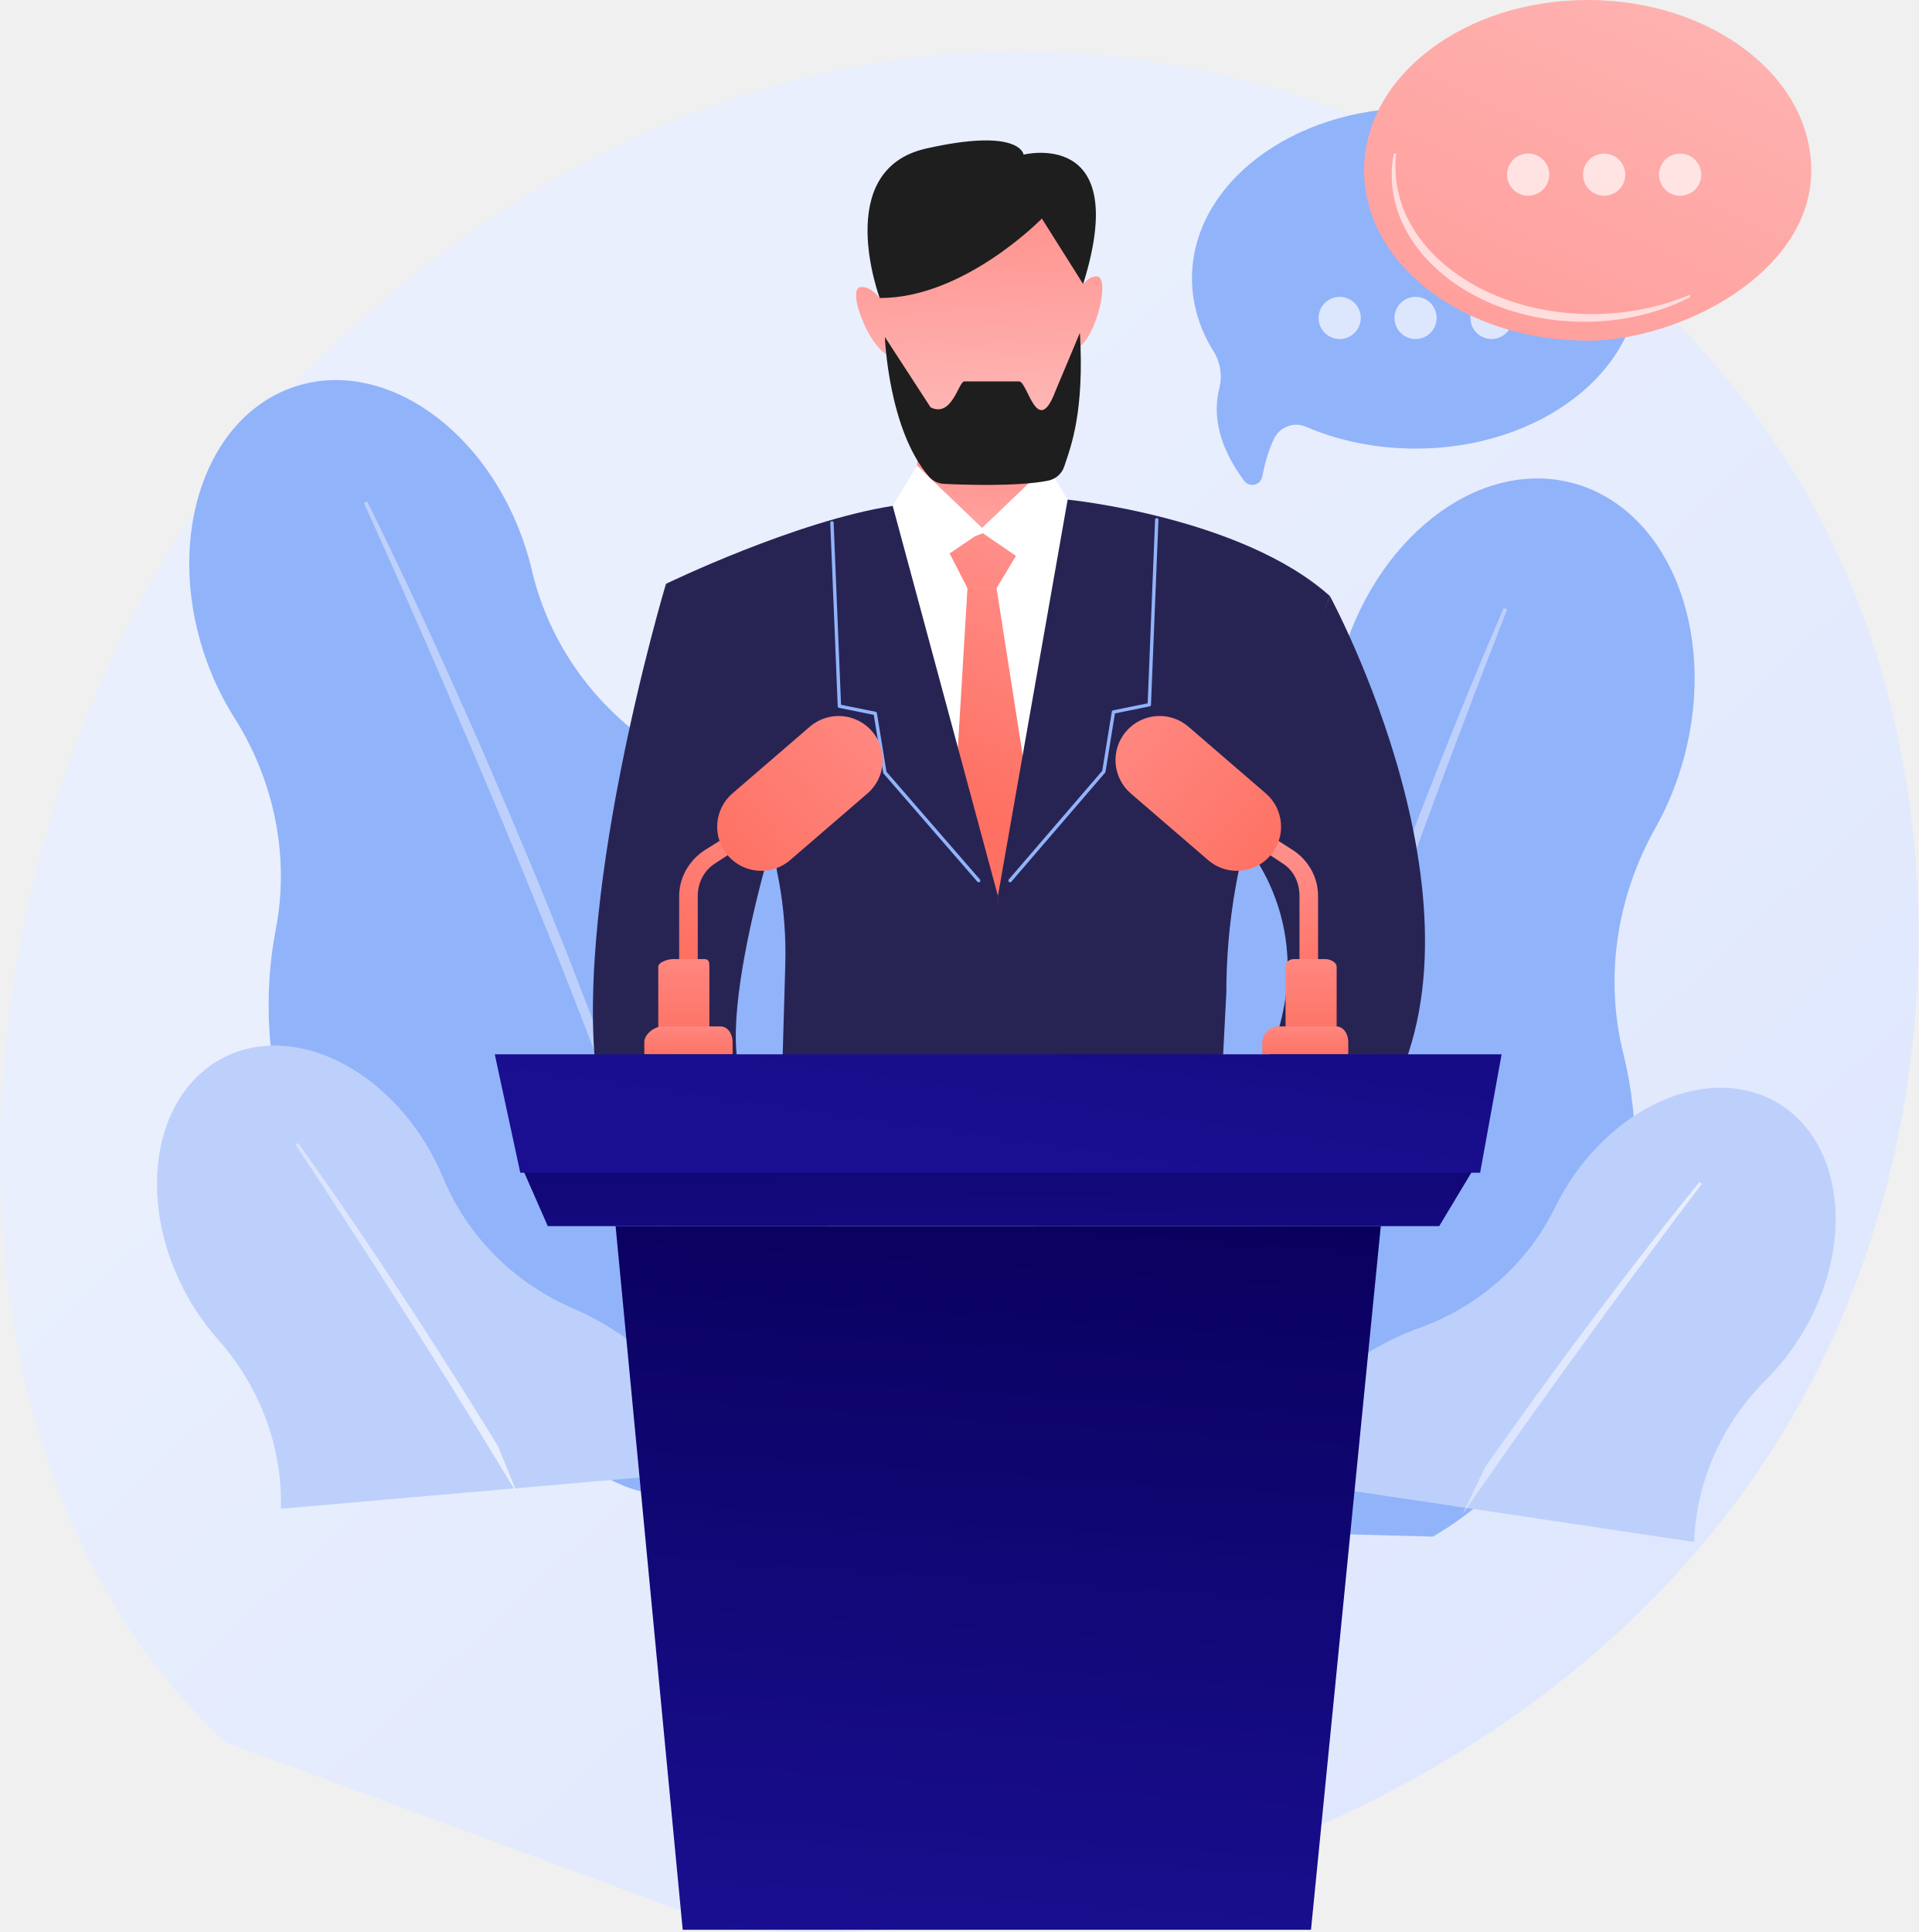
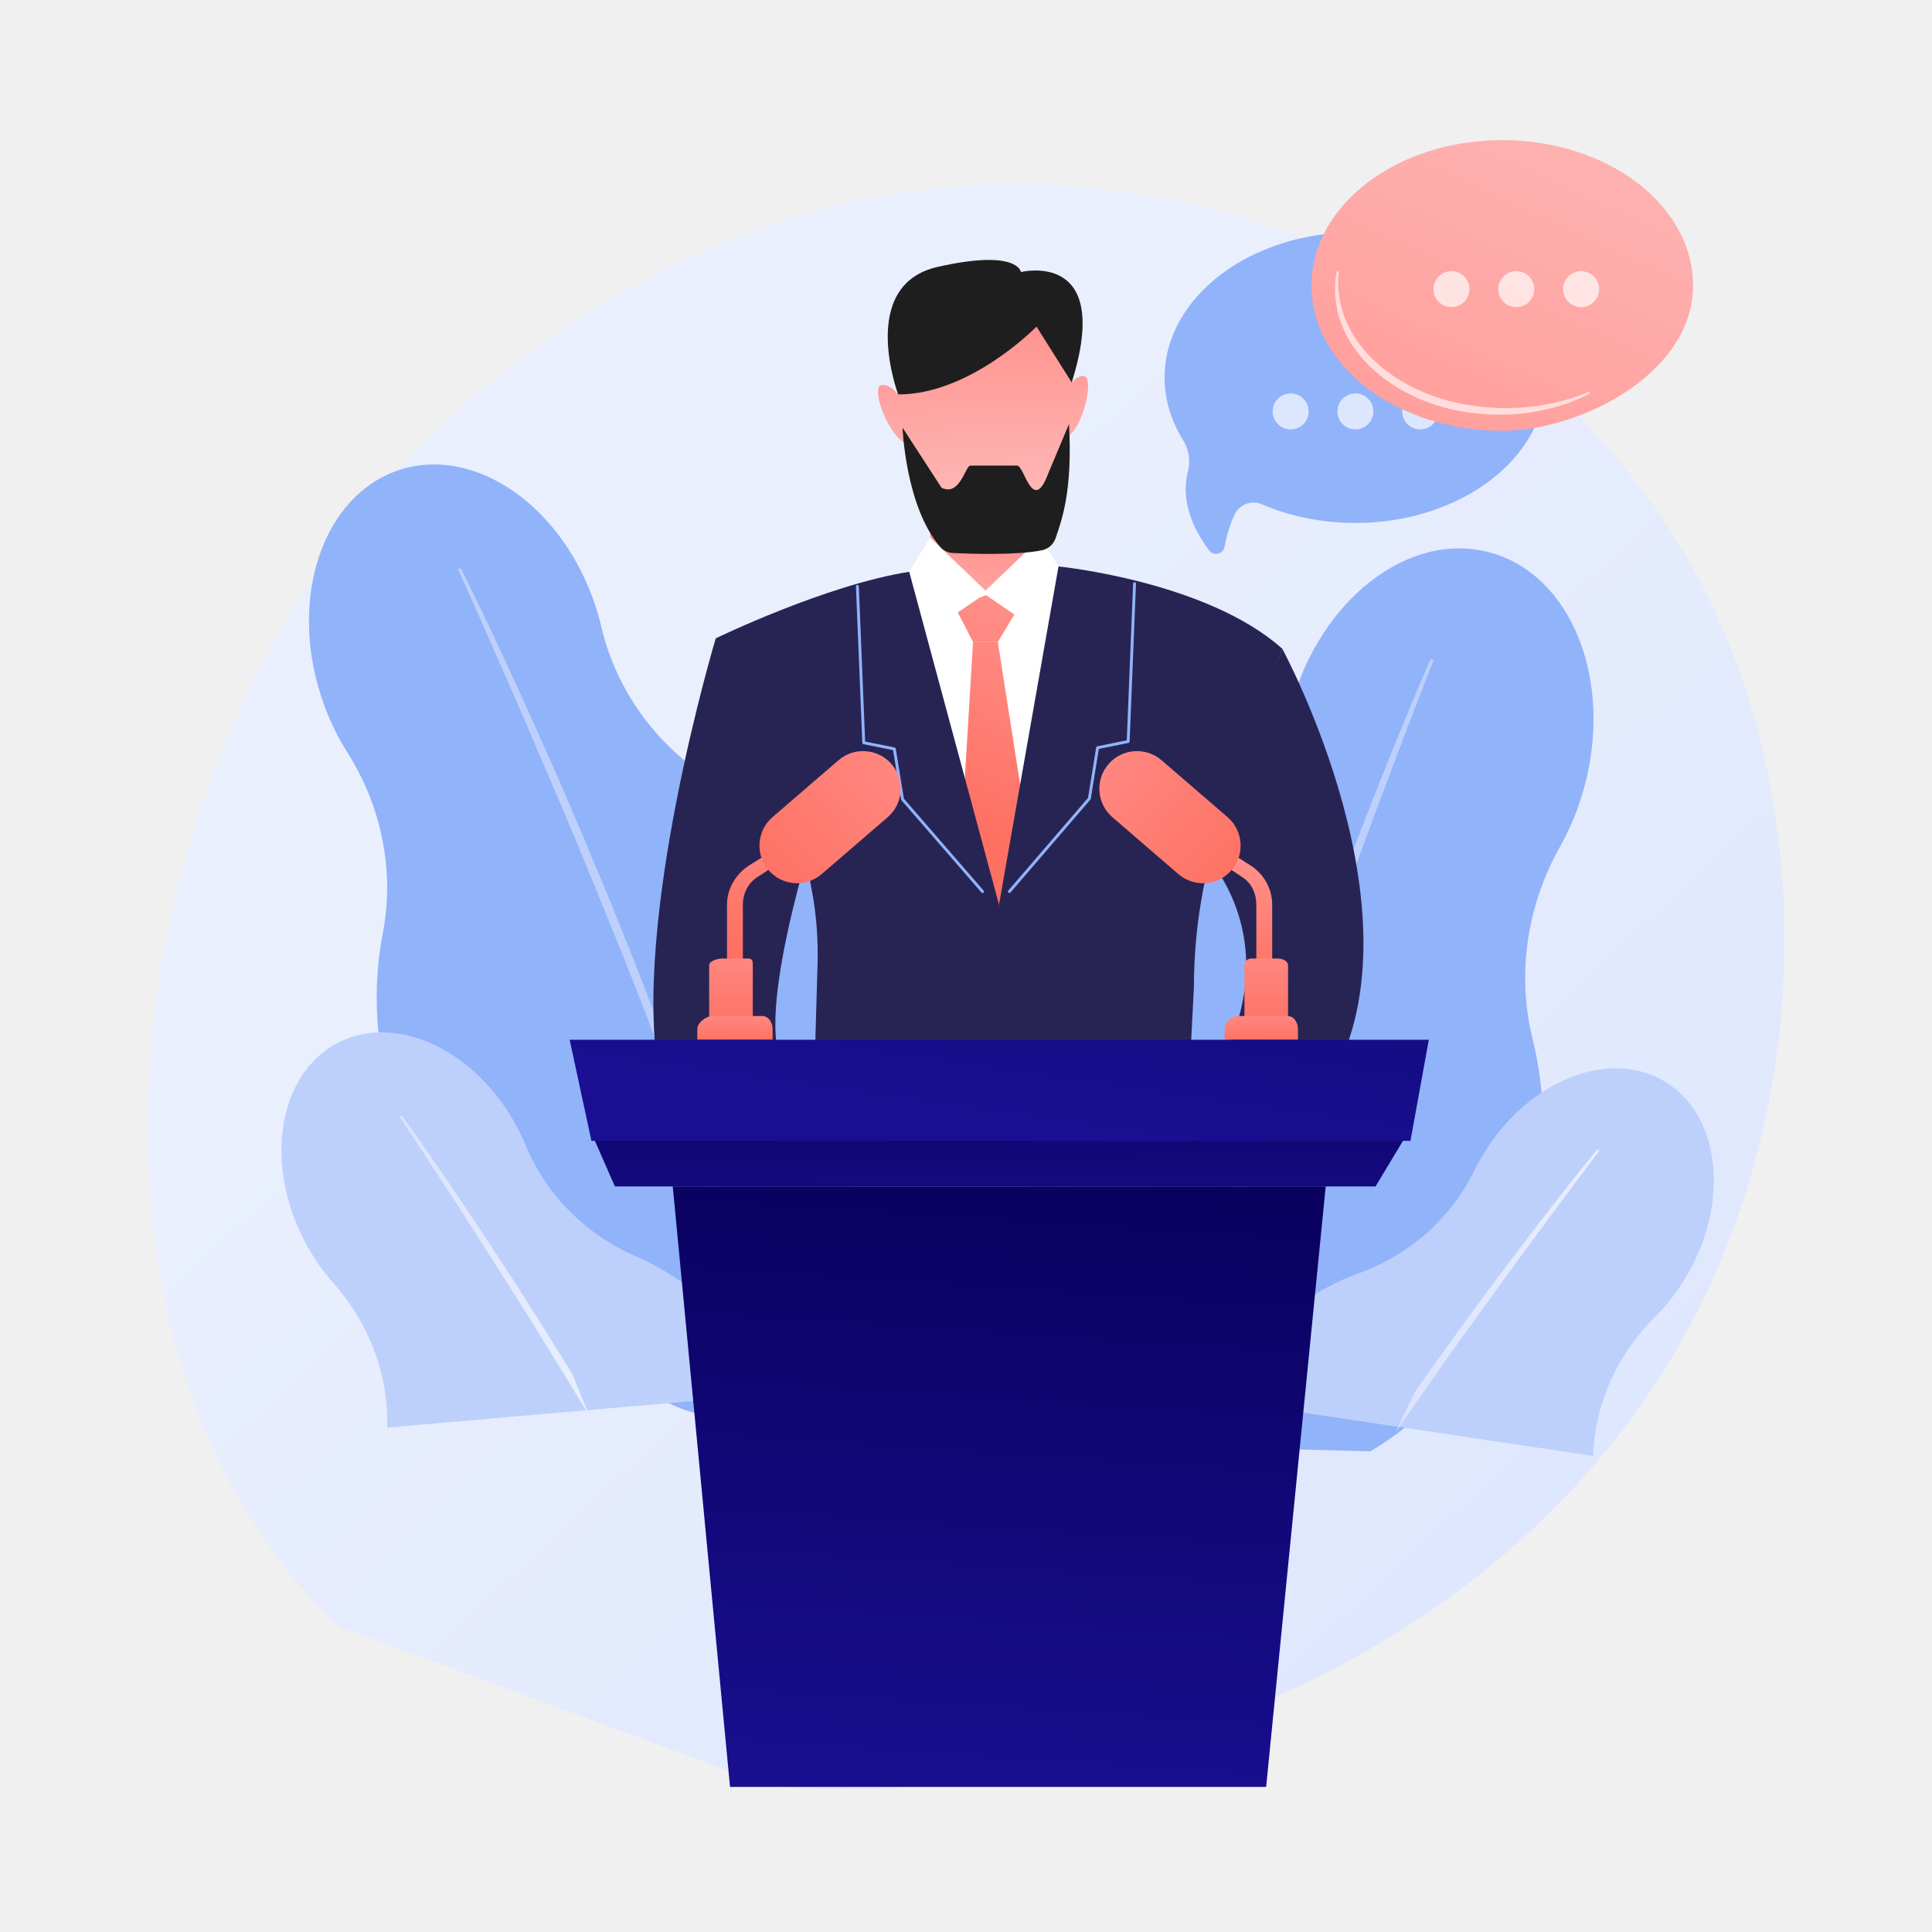
- <svg xmlns="http://www.w3.org/2000/svg" width="281" height="283" viewBox="0 0 281 283" fill="none">
-   <g clip-path="url(#clip0_1_1711)">
-     <path d="M33.062 255.23C-15.437 210.416 -7.969 116.741 38.459 61.591C44.438 54.49 85.823 6.905 150.314 7.542C197.531 8.008 230.672 34.069 234.702 37.317C239.793 41.418 251.02 51.165 261.14 66.627C284.916 102.958 287.007 153.677 269.218 194.304C240.752 259.318 165.609 287.243 106.735 282.482" fill="url(#paint0_linear_1_1711)" />
-     <path d="M103.426 218.213C111.318 215.667 116.216 207.625 116.523 198.255C116.698 192.953 117.914 187.754 119.915 182.836C124.638 171.227 125.227 156.631 120.551 142.144C115.925 127.815 107.059 116.408 96.59 109.717C87.232 103.735 80.465 94.397 77.922 83.6C77.654 82.464 77.338 81.326 76.97 80.189C71.408 62.955 56.335 52.393 43.305 56.596C30.275 60.799 24.222 78.176 29.784 95.409C30.922 98.933 32.457 102.177 34.291 105.073C40.145 114.314 42.474 125.41 40.39 136.152C38.529 145.752 39.101 156.555 42.569 167.298C47.741 183.319 58.216 195.689 70.304 201.899C74.876 204.248 79.004 207.411 82.429 211.237C88.12 217.597 96.11 220.572 103.425 218.213" fill="#91B3FA" />
-     <path d="M53.785 73.457C59.163 84.296 64.189 95.301 69.099 106.358C70.329 109.121 71.513 111.905 72.706 114.683L74.495 118.852L76.249 123.037C77.407 125.831 78.605 128.608 79.732 131.416L83.115 139.836C85.298 145.479 87.528 151.103 89.606 156.785C90.649 159.625 91.747 162.444 92.733 165.305L95.727 173.874C99.605 185.337 103.195 196.904 106.194 208.629L105.69 208.764L103.113 200.076L102.473 197.904L101.779 195.748L100.383 191.438L98.997 187.126C98.537 185.688 98.023 184.267 97.54 182.837C96.553 179.982 95.589 177.12 94.583 174.273C90.488 162.907 86.242 151.596 81.763 140.374C79.48 134.78 77.247 129.167 74.925 123.589L73.196 119.4L71.431 115.226C70.257 112.443 69.082 109.66 67.879 106.888C65.52 101.325 63.122 95.778 60.679 90.251C58.265 84.711 55.797 79.192 53.313 73.684L53.785 73.459V73.457Z" fill="#BDD0FB" />
-     <path d="M108.024 215.177C102.264 203.968 93.405 195.742 83.868 191.623C75.342 187.942 68.495 181.142 64.931 172.568C64.556 171.667 64.141 170.769 63.683 169.88C56.755 156.399 42.897 149.703 32.729 154.924C22.561 160.145 19.935 175.306 26.861 188.787C28.278 191.544 29.985 194.015 31.89 196.16C37.971 203.004 41.398 211.852 41.142 221.001" fill="#BDD0FB" />
-     <path d="M75.816 218.925C73.174 214.613 70.57 210.278 67.899 205.985L65.904 202.759L63.883 199.55C62.536 197.41 61.189 195.27 59.821 193.143C57.121 188.866 54.39 184.609 51.625 180.374C48.882 176.125 46.098 171.899 43.303 167.685L43.66 167.436C49.567 175.663 55.204 184.074 60.754 192.542C62.143 194.659 63.497 196.798 64.859 198.932L66.9 202.133L68.914 205.352C70.249 207.503 71.614 209.636 72.924 211.801" fill="url(#paint1_linear_1_1711)" />
-     <path d="M161.064 223.777C160.591 218.209 159.028 212.806 156.654 207.742C151.052 195.787 149.634 180.466 153.761 164.97C157.845 149.645 166.548 137.161 177.195 129.549C186.713 122.745 193.322 112.554 195.407 101.056C195.626 99.847 195.897 98.633 196.221 97.415C201.131 78.983 216.409 67.049 230.345 70.758C244.281 74.468 251.599 92.418 246.688 110.85C245.684 114.619 244.246 118.115 242.476 121.261C236.823 131.302 234.979 143.101 237.758 154.288C240.24 164.285 240.228 175.681 237.167 187.17C232.603 204.307 222.259 217.891 209.883 225.083" fill="#91B3FA" />
-     <path d="M177.669 215.721L178.892 211.11C179.298 209.572 179.76 208.049 180.191 206.518C181.072 203.462 181.93 200.398 182.833 197.348C186.52 185.168 190.367 173.038 194.466 160.989C196.561 154.98 198.604 148.953 200.741 142.957L202.331 138.457L203.96 133.971C205.043 130.978 206.127 127.987 207.241 125.005C209.418 119.024 211.638 113.058 213.907 107.11C216.144 101.15 218.438 95.21 220.75 89.28L220.243 89.069C215.177 100.766 210.491 112.617 205.93 124.516C204.788 127.49 203.694 130.482 202.591 133.471L200.936 137.954L199.319 142.451C198.253 145.454 197.145 148.442 196.113 151.456L193.015 160.498C191.027 166.553 188.988 172.591 187.112 178.683C186.17 181.726 185.169 184.752 184.289 187.816L181.607 196.992C178.155 209.263 175.01 221.627 172.497 234.124" fill="#BDD0FB" />
-     <path d="M182.885 216.119C189.212 205.47 198.398 197.935 208.004 194.471C216.591 191.373 223.718 185.117 227.731 176.921C228.153 176.059 228.615 175.204 229.117 174.359C236.726 161.553 250.725 155.82 260.384 161.556C270.043 167.291 271.705 182.323 264.096 195.129C262.539 197.748 260.716 200.07 258.719 202.058C252.34 208.404 248.444 216.877 248.142 225.868" fill="#BDD0FB" />
-     <path d="M214.254 221.739C217.106 217.669 219.923 213.574 222.802 209.523L224.954 206.479L227.131 203.453C228.582 201.434 230.031 199.416 231.502 197.412C234.409 193.38 237.345 189.368 240.313 185.38C243.261 181.377 246.247 177.4 249.244 173.435L248.909 173.168C242.618 180.883 236.579 188.793 230.623 196.766C229.133 198.759 227.675 200.775 226.21 202.786L224.014 205.803L221.843 208.839C220.404 210.869 218.937 212.878 217.521 214.924" fill="url(#paint2_linear_1_1711)" />
-     <path d="M175.229 165.207L166.685 75.713C146.166 68.132 120.293 76.604 120.293 76.604L116.298 165.206H175.229V165.207Z" fill="white" />
-     <path d="M134.567 60.553L134.182 73.256C134.144 74.513 134.924 75.644 136.109 76.062C139.358 77.208 146.085 78.95 152.46 76.668C153.746 76.207 154.521 74.892 154.321 73.541L152.411 60.553H134.567Z" fill="url(#paint3_linear_1_1711)" />
-     <path d="M138.187 165.207C140.449 162.947 141.705 161.329 141.705 161.329L139.028 153.749C139.028 153.749 117.17 166.234 110.033 159.991C102.895 153.749 114.94 117.183 114.94 117.183L97.543 85.523C97.543 85.523 82.941 134.189 87.851 160.784C88.323 163.343 90.557 165.207 93.16 165.207H138.188H138.187Z" fill="#272454" />
-     <path d="M134.335 68.219L144.266 77.738L137.095 82.628L130.755 74.097L134.335 68.219Z" fill="white" />
-     <path d="M153.355 68.219L143.424 77.738L150.596 82.628L156.936 74.097L153.355 68.219Z" fill="white" />
-     <path d="M128.068 37.365C128.068 37.365 130.298 60.107 135.205 65.903C135.205 65.903 149.925 67.241 155.279 64.12C155.279 64.12 159.071 52.749 158.624 37.588C158.624 37.588 159.356 23.792 144.127 22.651C126.284 21.313 128.069 37.365 128.069 37.365H128.068Z" fill="url(#paint4_linear_1_1711)" />
-     <path d="M157.064 44.5C157.064 44.5 158.402 40.486 160.632 40.486C162.863 40.486 160.187 51.188 157.064 51.188V44.5Z" fill="url(#paint5_linear_1_1711)" />
-     <path d="M130.098 45.554C130.098 45.554 128.231 41.759 126.02 42.059C123.811 42.359 127.906 52.603 131.001 52.182L130.098 45.554Z" fill="url(#paint6_linear_1_1711)" />
-     <path d="M129.608 49.363C129.608 49.363 130.108 62.948 136.085 69.837C136.633 70.469 137.426 70.837 138.263 70.877C141.314 71.025 149.113 71.287 153.509 70.41C154.604 70.192 155.505 69.421 155.865 68.365C156.946 65.197 158.823 60.201 158.178 48.736L154.591 57.282C151.933 64.343 150.49 55.771 149.257 55.871H141.227C140.381 55.938 139.443 61.221 136.307 59.673L129.608 49.363Z" fill="#1E1E1E" />
-     <path d="M152.602 32.014C152.602 32.014 141.237 43.698 128.854 43.653C128.854 43.653 121.823 24.879 135.652 21.758C149.48 18.637 149.926 22.649 149.926 22.649C149.926 22.649 165.841 18.662 158.648 41.605L152.603 32.014H152.602Z" fill="#1E1E1E" />
-     <path d="M156.371 165.207H197.786C199.65 165.207 201.384 164.246 202.371 162.666C220.215 134.128 194.789 87.307 194.789 87.307L181.406 122.534C181.406 122.534 193.004 134.128 186.759 152.41C180.514 170.692 155.088 156.424 155.088 156.424L155.979 164.896C155.979 164.896 156.117 165.009 156.371 165.207Z" fill="#272454" />
-     <path d="M142.798 78.551L139.093 81.071L141.705 86.149H145.963L148.809 81.429L143.96 78.113L142.798 78.551Z" fill="url(#paint7_linear_1_1711)" />
-     <path d="M141.705 86.149L138.814 134.256L146.165 147.544L153.565 134.735L145.963 86.149H141.705Z" fill="url(#paint8_linear_1_1711)" />
-     <path d="M110.586 117.141C113.751 124.811 115.262 133.063 115.021 141.358L114.33 165.206H147.871L146.165 131.231L130.754 74.101C116.479 76.331 97.542 85.523 97.542 85.523L110.585 117.141H110.586Z" fill="#272454" />
-     <path d="M178.597 165.207L179.621 145.421C179.621 135.292 181.35 125.235 184.733 115.687L194.788 87.308C181.851 75.714 156.378 73.184 156.378 73.184L146.165 131.232V165.207H178.597Z" fill="#272454" />
-     <path d="M143.339 129.234C143.27 129.234 143.201 129.205 143.153 129.148L129.421 113.318C129.392 113.284 129.372 113.242 129.364 113.195L127.98 104.711L122.898 103.688C122.786 103.666 122.705 103.57 122.701 103.456L121.608 76.594C121.603 76.457 121.709 76.343 121.845 76.337C121.987 76.332 122.096 76.438 122.102 76.574L123.187 103.242L128.247 104.26C128.347 104.281 128.425 104.361 128.442 104.463L129.842 113.047L143.528 128.826C143.617 128.928 143.606 129.085 143.503 129.174C143.457 129.214 143.399 129.235 143.341 129.235L143.339 129.234Z" fill="#91B3FA" />
-     <path d="M147.945 129.233C147.887 129.233 147.83 129.214 147.783 129.173C147.681 129.082 147.669 128.925 147.759 128.822L161.444 112.91L162.844 104.253C162.861 104.15 162.939 104.068 163.04 104.048L168.099 103.022L169.184 76.127C169.189 75.989 169.293 75.883 169.441 75.888C169.577 75.894 169.683 76.01 169.678 76.147L168.586 103.238C168.581 103.353 168.499 103.448 168.388 103.471L163.306 104.501L161.922 113.058C161.915 113.104 161.896 113.147 161.866 113.182L148.134 129.147C148.085 129.204 148.017 129.233 147.948 129.233H147.945Z" fill="#91B3FA" />
-     <path d="M76.499 171.1L80.236 179.605H210.798L215.911 171.1H76.499Z" fill="url(#paint9_linear_1_1711)" />
-     <path d="M192.02 282.673L202.245 179.605H90.165L99.996 282.673" fill="url(#paint10_linear_1_1711)" />
-     <path d="M191.696 145.478C191.044 145.478 190.335 144.949 190.335 144.298V131.244C190.335 129.318 189.523 127.543 187.904 126.499L184.814 124.454C184.267 124.101 184.148 123.37 184.501 122.824C184.855 122.277 185.603 122.118 186.152 122.474L189.356 124.518C191.651 125.999 193.057 128.514 193.057 131.244V144.298C193.057 144.949 192.347 145.478 191.696 145.478Z" fill="url(#paint11_linear_1_1711)" />
-     <path d="M185.396 116.213C188.098 118.542 188.4 122.619 186.07 125.321C183.74 128.021 179.661 128.324 176.958 125.995L165.629 116.228C162.928 113.899 162.625 109.822 164.955 107.12C167.285 104.42 171.364 104.117 174.067 106.446L185.396 116.213Z" fill="url(#paint12_linear_1_1711)" />
-     <path d="M194.118 140.486H189.53C188.841 140.486 188.293 140.925 188.293 141.613V151.712H195.779V141.613C195.779 140.925 194.805 140.486 194.118 140.486Z" fill="url(#paint13_linear_1_1711)" />
-     <path d="M195.691 150.35H187.17C186.047 150.35 184.89 151.498 184.89 152.62V154.433H197.481V152.62C197.481 151.498 196.813 150.35 195.691 150.35Z" fill="url(#paint14_linear_1_1711)" />
-     <path d="M100.839 145.478C101.491 145.478 102.2 144.949 102.2 144.298V131.244C102.2 129.318 103.086 127.543 104.704 126.499L107.83 124.454C108.378 124.101 108.514 123.37 108.162 122.824C107.808 122.277 107.069 122.118 106.52 122.474L103.247 124.518C100.952 125.999 99.477 128.514 99.477 131.244V144.298C99.477 144.949 100.187 145.478 100.838 145.478H100.839Z" fill="url(#paint15_linear_1_1711)" />
-     <path d="M107.286 116.213C104.585 118.542 104.282 122.619 106.612 125.321C108.942 128.021 113.021 128.324 115.724 125.995L127.053 116.228C129.755 113.899 130.057 109.822 127.727 107.12C125.397 104.42 121.318 104.117 118.616 106.446L107.286 116.213Z" fill="url(#paint16_linear_1_1711)" />
-     <path d="M98.564 140.486H103.153C103.841 140.486 103.902 140.925 103.902 141.613V151.712H96.415V141.613C96.415 140.925 97.877 140.486 98.564 140.486Z" fill="url(#paint17_linear_1_1711)" />
-     <path d="M96.992 150.35H105.513C106.635 150.35 107.305 151.498 107.305 152.62V154.433H94.373V152.62C94.373 151.498 95.869 150.35 96.992 150.35Z" fill="url(#paint18_linear_1_1711)" />
-     <path d="M76.205 171.781L72.469 154.433H219.941L216.795 171.781H76.205Z" fill="url(#paint19_linear_1_1711)" />
-     <path d="M207.337 15.811C189.252 15.811 174.59 26.983 174.59 40.763C174.59 44.584 175.719 48.204 177.734 51.442C178.731 53.042 179.065 54.986 178.602 56.815C177.7 60.375 178.173 64.976 182.237 70.435C183.008 71.473 184.646 71.083 184.883 69.812C185.179 68.219 185.69 66.247 186.566 64.342C187.383 62.566 189.462 61.73 191.258 62.504C196.008 64.548 201.494 65.715 207.338 65.715C225.423 65.715 240.085 54.543 240.085 40.763C240.085 26.983 225.423 15.811 207.338 15.811H207.337Z" fill="#91B3FA" />
+ <svg xmlns="http://www.w3.org/2000/svg" width="524" height="524" viewBox="0 0 524 524" fill="none">
+   <g clip-path="url(#clip0_356_3181)">
+     <path d="M92.24 441.282C15.608 370.473 27.409 222.46 100.769 135.319C110.216 124.098 175.608 48.911 277.507 49.917C352.114 50.653 404.479 91.832 410.846 96.964C418.89 103.444 436.631 118.844 452.62 143.276C490.189 200.681 493.492 280.82 465.384 345.014C420.405 447.741 301.675 491.865 208.649 484.341" fill="url(#paint0_linear_356_3181)" />
+     <path d="M203.421 382.792C215.89 378.77 223.629 366.062 224.115 351.258C224.391 342.88 226.313 334.664 229.474 326.894C236.937 308.551 237.868 285.489 230.479 262.598C223.171 239.957 209.161 221.934 192.62 211.36C177.833 201.909 167.14 187.155 163.122 170.093C162.7 168.3 162.199 166.501 161.619 164.704C152.83 137.474 129.013 120.785 108.425 127.426C87.837 134.067 78.272 161.524 87.061 188.754C88.859 194.322 91.284 199.447 94.182 204.022C103.431 218.624 107.111 236.156 103.82 253.13C100.879 268.299 101.783 285.369 107.263 302.342C115.434 327.658 131.986 347.202 151.086 357.015C158.309 360.726 164.832 365.724 170.243 371.77C179.236 381.818 191.861 386.519 203.42 382.792" fill="#91B3FA" />
+     <path d="M124.984 154.067C133.482 171.195 141.424 188.583 149.182 206.054C151.125 210.42 152.996 214.818 154.881 219.209L157.708 225.796L160.479 232.407C162.31 236.822 164.202 241.211 165.983 245.647L171.328 258.951C174.777 267.867 178.301 276.754 181.585 285.733C183.233 290.219 184.967 294.674 186.524 299.195L191.256 312.733C197.383 330.846 203.056 349.122 207.794 367.649L206.997 367.862L202.926 354.135L201.914 350.703L200.819 347.296L198.613 340.486L196.422 333.673C195.695 331.402 194.884 329.156 194.12 326.896C192.561 322.385 191.038 317.863 189.449 313.364C182.978 295.406 176.269 277.534 169.192 259.801C165.585 250.962 162.056 242.093 158.387 233.28L155.655 226.662L152.867 220.066C151.011 215.668 149.155 211.271 147.254 206.892C143.527 198.101 139.738 189.337 135.878 180.603C132.063 171.85 128.163 163.129 124.239 154.426L124.984 154.07V154.067Z" fill="#BDD0FB" />
+     <path d="M210.685 377.994C201.584 360.283 187.587 347.285 172.517 340.778C159.045 334.961 148.226 324.217 142.595 310.669C142.004 309.245 141.347 307.827 140.624 306.421C129.678 285.121 107.781 274.541 91.715 282.791C75.648 291.04 71.499 314.996 82.443 336.296C84.681 340.653 87.378 344.557 90.388 347.947C99.996 358.76 105.413 372.741 105.008 387.197" fill="#BDD0FB" />
+     <path d="M159.795 383.917C155.62 377.104 151.506 370.255 147.285 363.471L144.133 358.374L140.939 353.303C138.811 349.922 136.684 346.54 134.522 343.18C130.255 336.422 125.941 329.695 121.572 323.004C117.236 316.29 112.838 309.613 108.421 302.955L108.985 302.561C118.319 315.56 127.227 328.85 135.996 342.231C138.19 345.575 140.33 348.955 142.482 352.326L145.707 357.385L148.889 362.471C150.999 365.87 153.155 369.24 155.225 372.662" fill="url(#paint1_linear_356_3181)" />
+     <path d="M294.493 391.583C293.745 382.786 291.274 374.249 287.524 366.246C278.672 347.357 276.432 323.148 282.954 298.664C289.405 274.449 303.157 254.724 319.98 242.697C335.019 231.945 345.461 215.843 348.756 197.675C349.103 195.766 349.53 193.847 350.042 191.923C357.8 162.798 381.94 143.942 403.961 149.803C425.981 155.664 437.543 184.026 429.785 213.15C428.198 219.105 425.926 224.63 423.129 229.6C414.197 245.466 411.284 264.11 415.674 281.785C419.596 297.582 419.577 315.587 414.741 333.742C407.529 360.819 391.185 382.282 371.63 393.647" fill="#91B3FA" />
+     <path d="M320.73 378.855L322.663 371.569C323.303 369.14 324.033 366.733 324.714 364.314C326.107 359.485 327.463 354.644 328.888 349.825C334.714 330.58 340.793 311.413 347.269 292.374C350.58 282.88 353.809 273.356 357.185 263.883L359.698 256.773L362.271 249.683C363.982 244.955 365.696 240.228 367.456 235.518C370.896 226.067 374.403 216.64 377.988 207.242C381.523 197.825 385.148 188.438 388.8 179.069L387.999 178.736C379.995 197.218 372.591 215.943 365.384 234.744C363.579 239.443 361.851 244.172 360.107 248.894L357.494 255.978L354.938 263.084C353.254 267.828 351.504 272.549 349.872 277.311L344.977 291.599C341.837 301.166 338.614 310.706 335.65 320.332C334.161 325.141 332.58 329.922 331.19 334.764L326.952 349.262C321.497 368.651 316.528 388.186 312.557 407.934" fill="#BDD0FB" />
+     <path d="M328.972 379.483C338.968 362.658 353.484 350.752 368.661 345.278C382.229 340.384 393.49 330.498 399.831 317.548C400.498 316.186 401.228 314.836 402.021 313.5C414.044 293.266 436.164 284.207 451.426 293.27C466.687 302.332 469.314 326.083 457.29 346.318C454.831 350.456 451.951 354.125 448.794 357.266C438.716 367.293 432.559 380.682 432.082 394.889" fill="#BDD0FB" />
+     <path d="M378.537 388.364C383.043 381.932 387.494 375.462 392.043 369.062L395.444 364.252L398.883 359.47C401.175 356.28 403.466 353.092 405.79 349.925C410.384 343.554 415.023 337.216 419.712 330.914C424.369 324.589 429.088 318.305 433.823 312.04L433.293 311.619C423.353 323.809 413.812 336.307 404.4 348.905C402.046 352.054 399.743 355.239 397.428 358.417L393.958 363.184L390.528 367.981C388.254 371.189 385.936 374.364 383.698 377.595" fill="url(#paint2_linear_356_3181)" />
+     <path d="M316.874 299.039L303.375 157.632C270.953 145.654 230.072 159.041 230.072 159.041L223.759 299.037H316.874V299.039Z" fill="white" />
+     <path d="M252.626 133.678L252.018 153.75C251.958 155.736 253.19 157.523 255.063 158.185C260.196 159.995 270.825 162.747 280.898 159.142C282.93 158.414 284.154 156.336 283.839 154.2L280.82 133.678H252.626Z" fill="url(#paint3_linear_356_3181)" />
+     <path d="M258.346 299.038C261.919 295.469 263.904 292.911 263.904 292.911L259.674 280.934C259.674 280.934 225.138 300.662 213.86 290.797C202.583 280.934 221.614 223.158 221.614 223.158L194.125 173.133C194.125 173.133 171.053 250.029 178.811 292.05C179.558 296.094 183.087 299.038 187.201 299.038H258.348H258.346Z" fill="#272454" />
+     <path d="M252.259 145.792L267.952 160.832L256.62 168.559L246.603 155.08L252.259 145.792Z" fill="white" />
+     <path d="M282.312 145.792L266.62 160.832L277.953 168.559L287.971 155.08L282.312 145.792Z" fill="white" />
+     <path d="M242.357 97.04C242.357 97.04 245.881 132.975 253.635 142.132C253.635 142.132 276.894 144.246 285.353 139.315C285.353 139.315 291.344 121.349 290.639 97.393C290.639 97.393 291.794 75.594 267.732 73.79C239.538 71.676 242.359 97.04 242.359 97.04H242.357Z" fill="url(#paint4_linear_356_3181)" />
+     <path d="M288.172 108.313C288.172 108.313 290.287 101.971 293.811 101.971C297.335 101.971 293.107 118.881 288.172 118.881V108.313Z" fill="url(#paint5_linear_356_3181)" />
+     <path d="M245.566 109.98C245.566 109.98 242.615 103.983 239.122 104.457C235.631 104.932 242.102 121.117 246.991 120.453L245.566 109.98Z" fill="url(#paint6_linear_356_3181)" />
+     <path d="M244.791 115.999C244.791 115.999 245.581 137.463 255.025 148.348C255.891 149.348 257.144 149.929 258.466 149.993C263.287 150.225 275.61 150.64 282.557 149.255C284.286 148.911 285.71 147.692 286.279 146.023C287.988 141.017 290.953 133.123 289.933 115.008L284.265 128.51C280.067 139.668 277.786 126.123 275.837 126.281H263.15C261.813 126.388 260.332 134.735 255.376 132.29L244.791 115.999Z" fill="#1E1E1E" />
+     <path d="M281.122 88.585C281.122 88.585 263.164 107.046 243.598 106.975C243.598 106.975 232.49 77.311 254.339 72.38C276.189 67.448 276.894 73.788 276.894 73.788C276.894 73.788 302.041 67.487 290.675 103.74L281.124 88.585H281.122Z" fill="#1E1E1E" />
+     <path d="M287.078 299.038H352.516C355.462 299.038 358.201 297.52 359.761 295.023C387.955 249.931 347.78 175.95 347.78 175.95L326.634 231.612C326.634 231.612 344.96 249.931 335.093 278.818C325.225 307.705 285.049 285.16 285.049 285.16L286.459 298.547C286.459 298.547 286.676 298.726 287.078 299.038Z" fill="#272454" />
+     <path d="M265.631 162.116L259.776 166.099L263.903 174.122H270.631L275.129 166.664L267.467 161.424L265.631 162.116Z" fill="url(#paint7_linear_356_3181)" />
+     <path d="M263.904 174.123L259.336 250.135L270.952 271.132L282.644 250.892L270.632 174.123H263.904Z" fill="url(#paint8_linear_356_3181)" />
+     <path d="M214.735 223.091C219.735 235.211 222.122 248.249 221.742 261.355L220.65 299.038H273.647L270.952 245.355L246.601 155.085C224.045 158.607 194.124 173.132 194.124 173.132L214.733 223.091H214.735Z" fill="#272454" />
+     <path d="M322.197 299.039L323.814 267.776C323.814 251.771 326.547 235.882 331.891 220.795L347.779 175.953C327.338 157.634 287.088 153.637 287.088 153.637L270.952 245.356V299.039H322.197Z" fill="#272454" />
+     <path d="M266.487 242.198C266.378 242.198 266.269 242.153 266.193 242.063L244.496 217.05C244.449 216.996 244.418 216.93 244.405 216.857L242.218 203.45L234.189 201.835C234.011 201.799 233.883 201.648 233.876 201.467L232.15 159.024C232.142 158.808 232.309 158.627 232.524 158.618C232.748 158.61 232.921 158.777 232.93 158.991L234.645 201.129L242.639 202.738C242.799 202.771 242.921 202.897 242.948 203.058L245.161 216.623L266.784 241.553C266.926 241.716 266.908 241.963 266.745 242.104C266.672 242.167 266.581 242.2 266.49 242.2L266.487 242.198Z" fill="#91B3FA" />
+     <path d="M273.764 242.199C273.673 242.199 273.582 242.168 273.509 242.103C273.346 241.96 273.328 241.711 273.47 241.549L295.093 216.407L297.306 202.727C297.332 202.565 297.455 202.436 297.614 202.404L305.608 200.782L307.323 158.287C307.331 158.069 307.496 157.902 307.73 157.91C307.944 157.92 308.112 158.102 308.104 158.319L306.377 201.124C306.371 201.306 306.241 201.457 306.065 201.492L298.035 203.121L295.849 216.641C295.838 216.713 295.807 216.781 295.76 216.836L274.063 242.062C273.985 242.152 273.877 242.199 273.769 242.199H273.764Z" fill="#91B3FA" />
+     <path d="M160.874 308.35L166.778 321.788H373.076L381.154 308.35H160.874Z" fill="url(#paint9_linear_356_3181)" />
+     <path d="M343.406 484.644L359.561 321.789H182.467L198.002 484.644" fill="url(#paint10_linear_356_3181)" />
+     <path d="M342.894 267.865C341.863 267.865 340.743 267.03 340.743 266.002V245.375C340.743 242.332 339.461 239.528 336.902 237.877L332.019 234.646C331.155 234.089 330.968 232.934 331.525 232.071C332.084 231.207 333.266 230.955 334.134 231.517L339.196 234.747C342.822 237.087 345.044 241.061 345.044 245.375V266.002C345.044 267.03 343.923 267.865 342.894 267.865Z" fill="url(#paint11_linear_356_3181)" />
+     <path d="M332.939 221.624C337.208 225.304 337.686 231.747 334.004 236.016C330.322 240.283 323.877 240.76 319.607 237.08L301.706 221.648C297.437 217.968 296.959 211.526 300.641 207.257C304.323 202.99 310.768 202.512 315.038 206.193L332.939 221.624Z" fill="url(#paint12_linear_356_3181)" />
+     <path d="M346.72 259.977H339.47C338.383 259.977 337.517 260.671 337.517 261.758V277.714H349.345V261.758C349.345 260.671 347.806 259.977 346.72 259.977Z" fill="url(#paint13_linear_356_3181)" />
+     <path d="M349.206 275.564H335.742C333.968 275.564 332.14 277.378 332.14 279.15V282.015H352.034V279.15C352.034 277.378 350.979 275.564 349.206 275.564Z" fill="url(#paint14_linear_356_3181)" />
+     <path d="M199.333 267.865C200.363 267.865 201.483 267.03 201.483 266.002V245.375C201.483 242.332 202.883 239.528 205.44 237.877L210.38 234.646C211.244 234.089 211.461 232.934 210.903 232.071C210.344 231.207 209.177 230.955 208.309 231.517L203.138 234.747C199.512 237.087 197.181 241.061 197.181 245.375V266.002C197.181 267.03 198.302 267.865 199.331 267.865H199.333Z" fill="url(#paint15_linear_356_3181)" />
+     <path d="M209.52 221.624C205.251 225.304 204.773 231.747 208.455 236.016C212.137 240.283 218.582 240.76 222.852 237.08L240.753 221.648C245.022 217.968 245.5 211.526 241.818 207.257C238.136 202.99 231.691 202.512 227.421 206.193L209.52 221.624Z" fill="url(#paint16_linear_356_3181)" />
+     <path d="M195.738 259.977H202.988C204.076 259.977 204.171 260.671 204.171 261.758V277.714H192.343V261.758C192.343 260.671 194.653 259.977 195.738 259.977Z" fill="url(#paint17_linear_356_3181)" />
+     <path d="M193.254 275.564H206.717C208.491 275.564 209.549 277.378 209.549 279.15V282.015H189.117V279.15C189.117 277.378 191.48 275.564 193.254 275.564Z" fill="url(#paint18_linear_356_3181)" />
+     <path d="M160.409 309.425L154.505 282.014H387.523L382.552 309.425H160.409Z" fill="url(#paint19_linear_356_3181)" />
+     <path d="M367.608 62.983C339.032 62.983 315.865 80.636 315.865 102.409C315.865 108.447 317.648 114.167 320.833 119.282C322.408 121.81 322.936 124.883 322.205 127.772C320.779 133.397 321.527 140.667 327.947 149.293C329.167 150.933 331.754 150.317 332.128 148.309C332.596 145.792 333.404 142.675 334.787 139.666C336.078 136.86 339.363 135.539 342.201 136.761C349.706 139.991 358.375 141.835 367.609 141.835C396.185 141.835 419.351 124.182 419.351 102.409C419.351 80.636 396.185 62.983 367.609 62.983H367.608Z" fill="#91B3FA" />
    <g opacity="0.68">
-       <path d="M199.274 47.068C199.547 45.385 198.403 43.798 196.719 43.525C195.035 43.252 193.448 44.395 193.175 46.079C192.901 47.762 194.045 49.349 195.729 49.622C197.413 49.895 199 48.752 199.274 47.068Z" fill="white" />
-       <path d="M209.521 48.754C210.728 47.548 210.728 45.593 209.521 44.387C208.315 43.181 206.359 43.181 205.153 44.387C203.946 45.593 203.946 47.548 205.153 48.754C206.359 49.96 208.315 49.96 209.521 48.754Z" fill="white" />
-       <path d="M220.644 48.754C221.85 47.547 221.85 45.592 220.644 44.386C219.437 43.18 217.481 43.18 216.275 44.386C215.068 45.592 215.068 47.547 216.275 48.754C217.481 49.959 219.437 49.959 220.644 48.754Z" fill="white" />
+       <path d="M354.866 112.373C355.298 109.713 353.491 107.207 350.83 106.775C348.169 106.343 345.662 108.149 345.23 110.81C344.798 113.47 346.605 115.976 349.266 116.408C351.927 116.84 354.434 115.033 354.866 112.373Z" fill="white" />
+       <path d="M371.059 115.036C372.965 113.13 372.965 110.041 371.059 108.135C369.153 106.23 366.062 106.23 364.156 108.135C362.249 110.041 362.249 113.13 364.156 115.036C366.062 116.941 369.153 116.941 371.059 115.036Z" fill="white" />
+       <path d="M388.633 115.036C390.539 113.13 390.539 110.041 388.633 108.135C386.727 106.23 383.636 106.23 381.73 108.135C379.824 110.041 379.824 113.13 381.73 115.036C383.636 116.941 386.727 116.941 388.633 115.036Z" fill="white" />
    </g>
-     <path d="M232.546 0C250.632 0 265.293 11.172 265.293 24.952C265.293 40.154 245.834 49.904 232.546 49.904C214.461 49.904 199.8 38.732 199.8 24.952C199.8 11.172 214.46 0 232.546 0Z" fill="url(#paint20_linear_1_1711)" />
-     <path opacity="0.64" d="M247.596 43.5C243.312 45.715 238.491 46.889 233.645 47.1C228.798 47.303 223.877 46.581 219.322 44.81C218.749 44.601 218.19 44.351 217.632 44.105C217.354 43.978 217.081 43.839 216.807 43.707C216.531 43.575 216.257 43.439 215.991 43.288C214.905 42.726 213.871 42.066 212.865 41.37C210.875 39.944 209.053 38.258 207.579 36.288C206.094 34.333 204.969 32.091 204.356 29.715C203.776 27.337 203.657 24.839 204.16 22.466L204.497 22.52C204.365 23.698 204.36 24.882 204.465 26.052C204.581 27.221 204.82 28.372 205.169 29.486C205.501 30.605 205.984 31.673 206.541 32.694C207.095 33.717 207.738 34.693 208.477 35.593C209.935 37.41 211.685 38.987 213.608 40.311C215.528 41.643 217.621 42.727 219.805 43.576C224.173 45.295 228.903 46.048 233.616 46.008C238.33 45.934 243.061 45.048 247.453 43.193L247.598 43.5H247.596Z" fill="white" />
+     <path d="M407.44 38C436.016 38 459.182 55.653 459.182 77.426C459.182 101.447 428.435 116.852 407.44 116.852C378.864 116.852 355.698 99.199 355.698 77.426C355.698 55.653 378.862 38 407.44 38Z" fill="url(#paint20_linear_356_3181)" />
+     <path opacity="0.64" d="M431.219 106.733C424.451 110.233 416.834 112.087 409.176 112.42C401.517 112.742 393.742 111.601 386.545 108.803C385.639 108.472 384.757 108.077 383.874 107.689C383.435 107.489 383.004 107.268 382.57 107.06C382.135 106.852 381.702 106.636 381.281 106.398C379.565 105.51 377.931 104.466 376.341 103.366C373.198 101.114 370.319 98.449 367.99 95.338C365.644 92.247 363.866 88.705 362.897 84.952C361.98 81.193 361.793 77.246 362.588 73.498L363.12 73.582C362.912 75.444 362.904 77.315 363.069 79.164C363.253 81.011 363.63 82.829 364.181 84.589C364.706 86.357 365.47 88.045 366.35 89.659C367.226 91.274 368.242 92.816 369.409 94.239C371.712 97.111 374.477 99.602 377.517 101.694C380.55 103.799 383.858 105.511 387.309 106.853C394.21 109.568 401.683 110.758 409.131 110.695C416.579 110.579 424.054 109.179 430.993 106.247L431.223 106.733H431.219Z" fill="white" />
    <g opacity="0.68">
-       <path d="M226.835 26.288C227.227 24.628 226.198 22.965 224.538 22.573C222.877 22.181 221.213 23.209 220.821 24.869C220.429 26.529 221.458 28.192 223.118 28.584C224.779 28.976 226.443 27.948 226.835 26.288Z" fill="white" />
-       <path d="M237.144 27.766C238.35 26.56 238.35 24.605 237.144 23.399C235.937 22.193 233.981 22.193 232.775 23.399C231.568 24.605 231.568 26.56 232.775 27.766C233.981 28.972 235.937 28.972 237.144 27.766Z" fill="white" />
-       <path d="M247.986 28.024C249.331 26.974 249.57 25.033 248.52 23.689C247.47 22.345 245.529 22.106 244.184 23.155C242.839 24.205 242.6 26.145 243.65 27.49C244.7 28.834 246.641 29.073 247.986 28.024Z" fill="white" />
+       <path d="M398.415 79.536C399.034 76.913 397.409 74.285 394.785 73.666C392.162 73.047 389.533 74.671 388.913 77.294C388.294 79.917 389.919 82.545 392.543 83.164C395.167 83.783 397.796 82.159 398.415 79.536Z" fill="white" />
+       <path d="M414.703 81.873C416.609 79.968 416.609 76.878 414.703 74.972C412.797 73.067 409.706 73.067 407.8 74.972C405.893 76.878 405.893 79.968 407.8 81.873C409.706 83.779 412.797 83.779 414.703 81.873Z" fill="white" />
+       <path d="M431.835 82.279C433.96 80.62 434.338 77.554 432.679 75.43C431.02 73.305 427.953 72.928 425.828 74.586C423.703 76.245 423.325 79.311 424.984 81.435C426.643 83.559 429.71 83.937 431.835 82.279Z" fill="white" />
    </g>
  </g>
  <defs>
-     <linearGradient id="paint0_linear_1_1711" x1="296.233" y1="320.705" x2="91.635" y2="99.788" gradientUnits="userSpaceOnUse">
+     <linearGradient id="paint0_linear_356_3181" x1="508.069" y1="544.736" x2="184.79" y2="195.673" gradientUnits="userSpaceOnUse">
      <stop stop-color="#DAE3FE" />
      <stop offset="1" stop-color="#E9EFFD" />
    </linearGradient>
-     <linearGradient id="paint1_linear_1_1711" x1="43.303" y1="193.181" x2="75.816" y2="193.181" gradientUnits="userSpaceOnUse">
+     <linearGradient id="paint1_linear_356_3181" x1="108.421" y1="343.24" x2="159.795" y2="343.24" gradientUnits="userSpaceOnUse">
      <stop stop-color="#DAE3FE" />
      <stop offset="1" stop-color="#E9EFFD" />
    </linearGradient>
-     <linearGradient id="paint2_linear_1_1711" x1="214.254" y1="197.454" x2="249.244" y2="197.454" gradientUnits="userSpaceOnUse">
+     <linearGradient id="paint2_linear_356_3181" x1="378.537" y1="349.992" x2="433.823" y2="349.992" gradientUnits="userSpaceOnUse">
      <stop stop-color="#DAE3FE" />
      <stop offset="1" stop-color="#E9EFFD" />
    </linearGradient>
-     <linearGradient id="paint3_linear_1_1711" x1="141.464" y1="92.963" x2="144.476" y2="67.184" gradientUnits="userSpaceOnUse">
+     <linearGradient id="paint3_linear_356_3181" x1="263.523" y1="184.89" x2="268.283" y2="144.157" gradientUnits="userSpaceOnUse">
      <stop stop-color="#FEBBBA" />
      <stop offset="1" stop-color="#FF928E" />
    </linearGradient>
-     <linearGradient id="paint4_linear_1_1711" x1="144.273" y1="64.108" x2="143.121" y2="30.894" gradientUnits="userSpaceOnUse">
+     <linearGradient id="paint4_linear_356_3181" x1="267.963" y1="139.295" x2="266.142" y2="86.815" gradientUnits="userSpaceOnUse">
      <stop stop-color="#FEBBBA" />
      <stop offset="1" stop-color="#FF928E" />
    </linearGradient>
-     <linearGradient id="paint5_linear_1_1711" x1="159.845" y1="63.568" x2="158.694" y2="30.354" gradientUnits="userSpaceOnUse">
+     <linearGradient id="paint5_linear_356_3181" x1="292.568" y1="138.442" x2="290.748" y2="85.961" gradientUnits="userSpaceOnUse">
      <stop stop-color="#FEBBBA" />
      <stop offset="1" stop-color="#FF928E" />
    </linearGradient>
-     <linearGradient id="paint6_linear_1_1711" x1="128.784" y1="64.646" x2="127.631" y2="31.432" gradientUnits="userSpaceOnUse">
+     <linearGradient id="paint6_linear_356_3181" x1="243.488" y1="140.146" x2="241.667" y2="87.666" gradientUnits="userSpaceOnUse">
      <stop stop-color="#FEBBBA" />
      <stop offset="1" stop-color="#FF928E" />
    </linearGradient>
-     <linearGradient id="paint7_linear_1_1711" x1="147.31" y1="74.47" x2="128.984" y2="111.482" gradientUnits="userSpaceOnUse">
+     <linearGradient id="paint7_linear_356_3181" x1="272.761" y1="155.669" x2="243.804" y2="214.15" gradientUnits="userSpaceOnUse">
      <stop stop-color="#FF928E" />
      <stop offset="1" stop-color="#FE7062" />
    </linearGradient>
-     <linearGradient id="paint8_linear_1_1711" x1="161.883" y1="81.686" x2="143.557" y2="118.698" gradientUnits="userSpaceOnUse">
+     <linearGradient id="paint8_linear_356_3181" x1="295.788" y1="167.071" x2="266.831" y2="225.553" gradientUnits="userSpaceOnUse">
      <stop stop-color="#FF928E" />
      <stop offset="1" stop-color="#FE7062" />
    </linearGradient>
-     <linearGradient id="paint9_linear_1_1711" x1="145.956" y1="147.723" x2="146.472" y2="196.288" gradientUnits="userSpaceOnUse">
+     <linearGradient id="paint9_linear_356_3181" x1="270.622" y1="271.414" x2="271.437" y2="348.149" gradientUnits="userSpaceOnUse">
      <stop stop-color="#09005D" />
      <stop offset="1" stop-color="#1A0F91" />
    </linearGradient>
-     <linearGradient id="paint10_linear_1_1711" x1="146.566" y1="174.125" x2="139.086" y2="287.738" gradientUnits="userSpaceOnUse">
+     <linearGradient id="paint10_linear_356_3181" x1="271.585" y1="313.13" x2="259.765" y2="492.647" gradientUnits="userSpaceOnUse">
      <stop stop-color="#09005D" />
      <stop offset="1" stop-color="#1A0F91" />
    </linearGradient>
-     <linearGradient id="paint11_linear_1_1711" x1="188.655" y1="122.269" x2="188.763" y2="145.492" gradientUnits="userSpaceOnUse">
+     <linearGradient id="paint11_linear_356_3181" x1="338.089" y1="231.194" x2="338.259" y2="267.888" gradientUnits="userSpaceOnUse">
      <stop stop-color="#FF928E" />
      <stop offset="1" stop-color="#FE7062" />
    </linearGradient>
-     <linearGradient id="paint12_linear_1_1711" x1="153.744" y1="97.611" x2="188.368" y2="127.197" gradientUnits="userSpaceOnUse">
+     <linearGradient id="paint12_linear_356_3181" x1="282.926" y1="192.232" x2="337.634" y2="238.98" gradientUnits="userSpaceOnUse">
      <stop stop-color="#FF928E" />
      <stop offset="1" stop-color="#FE7062" />
    </linearGradient>
-     <linearGradient id="paint13_linear_1_1711" x1="191.98" y1="134.553" x2="192.065" y2="152.939" gradientUnits="userSpaceOnUse">
+     <linearGradient id="paint13_linear_356_3181" x1="343.342" y1="250.601" x2="343.477" y2="279.653" gradientUnits="userSpaceOnUse">
      <stop stop-color="#FF928E" />
      <stop offset="1" stop-color="#FE7062" />
    </linearGradient>
-     <linearGradient id="paint14_linear_1_1711" x1="191.16" y1="148.159" x2="191.192" y2="154.906" gradientUnits="userSpaceOnUse">
+     <linearGradient id="paint14_linear_356_3181" x1="342.047" y1="272.102" x2="342.097" y2="282.762" gradientUnits="userSpaceOnUse">
      <stop stop-color="#FF928E" />
      <stop offset="1" stop-color="#FE7062" />
    </linearGradient>
-     <linearGradient id="paint15_linear_1_1711" x1="116.251" y1="111.026" x2="99.472" y2="139.152" gradientUnits="userSpaceOnUse">
+     <linearGradient id="paint15_linear_356_3181" x1="223.684" y1="213.429" x2="197.172" y2="257.87" gradientUnits="userSpaceOnUse">
      <stop stop-color="#FF928E" />
      <stop offset="1" stop-color="#FE7062" />
    </linearGradient>
-     <linearGradient id="paint16_linear_1_1711" x1="138.934" y1="97.625" x2="104.31" y2="127.211" gradientUnits="userSpaceOnUse">
+     <linearGradient id="paint16_linear_356_3181" x1="259.526" y1="192.254" x2="204.817" y2="239.002" gradientUnits="userSpaceOnUse">
      <stop stop-color="#FF928E" />
      <stop offset="1" stop-color="#FE7062" />
    </linearGradient>
-     <linearGradient id="paint17_linear_1_1711" x1="100.215" y1="134.549" x2="100.129" y2="152.939" gradientUnits="userSpaceOnUse">
+     <linearGradient id="paint17_linear_356_3181" x1="198.346" y1="250.595" x2="198.211" y2="279.653" gradientUnits="userSpaceOnUse">
      <stop stop-color="#FF928E" />
      <stop offset="1" stop-color="#FE7062" />
    </linearGradient>
-     <linearGradient id="paint18_linear_1_1711" x1="100.864" y1="148.154" x2="100.832" y2="154.907" gradientUnits="userSpaceOnUse">
+     <linearGradient id="paint18_linear_356_3181" x1="199.372" y1="272.093" x2="199.321" y2="282.764" gradientUnits="userSpaceOnUse">
      <stop stop-color="#FF928E" />
      <stop offset="1" stop-color="#FE7062" />
    </linearGradient>
-     <linearGradient id="paint19_linear_1_1711" x1="160.31" y1="56.317" x2="143.989" y2="169.933" gradientUnits="userSpaceOnUse">
+     <linearGradient id="paint19_linear_356_3181" x1="293.302" y1="126.984" x2="267.513" y2="306.505" gradientUnits="userSpaceOnUse">
      <stop stop-color="#09005D" />
      <stop offset="1" stop-color="#1A0F91" />
    </linearGradient>
-     <linearGradient id="paint20_linear_1_1711" x1="254.982" y1="-24.043" x2="204.651" y2="85.504" gradientUnits="userSpaceOnUse">
+     <linearGradient id="paint20_linear_356_3181" x1="442.89" y1="0.01" x2="363.363" y2="173.102" gradientUnits="userSpaceOnUse">
      <stop stop-color="#FEBBBA" />
      <stop offset="1" stop-color="#FF928E" />
    </linearGradient>
-     <clipPath id="clip0_1_1711">
-       <rect width="281" height="283" fill="white" />
+     <clipPath id="clip0_356_3181">
+       <rect width="444" height="447.16" fill="white" transform="translate(40 38)" />
    </clipPath>
  </defs>
</svg>
